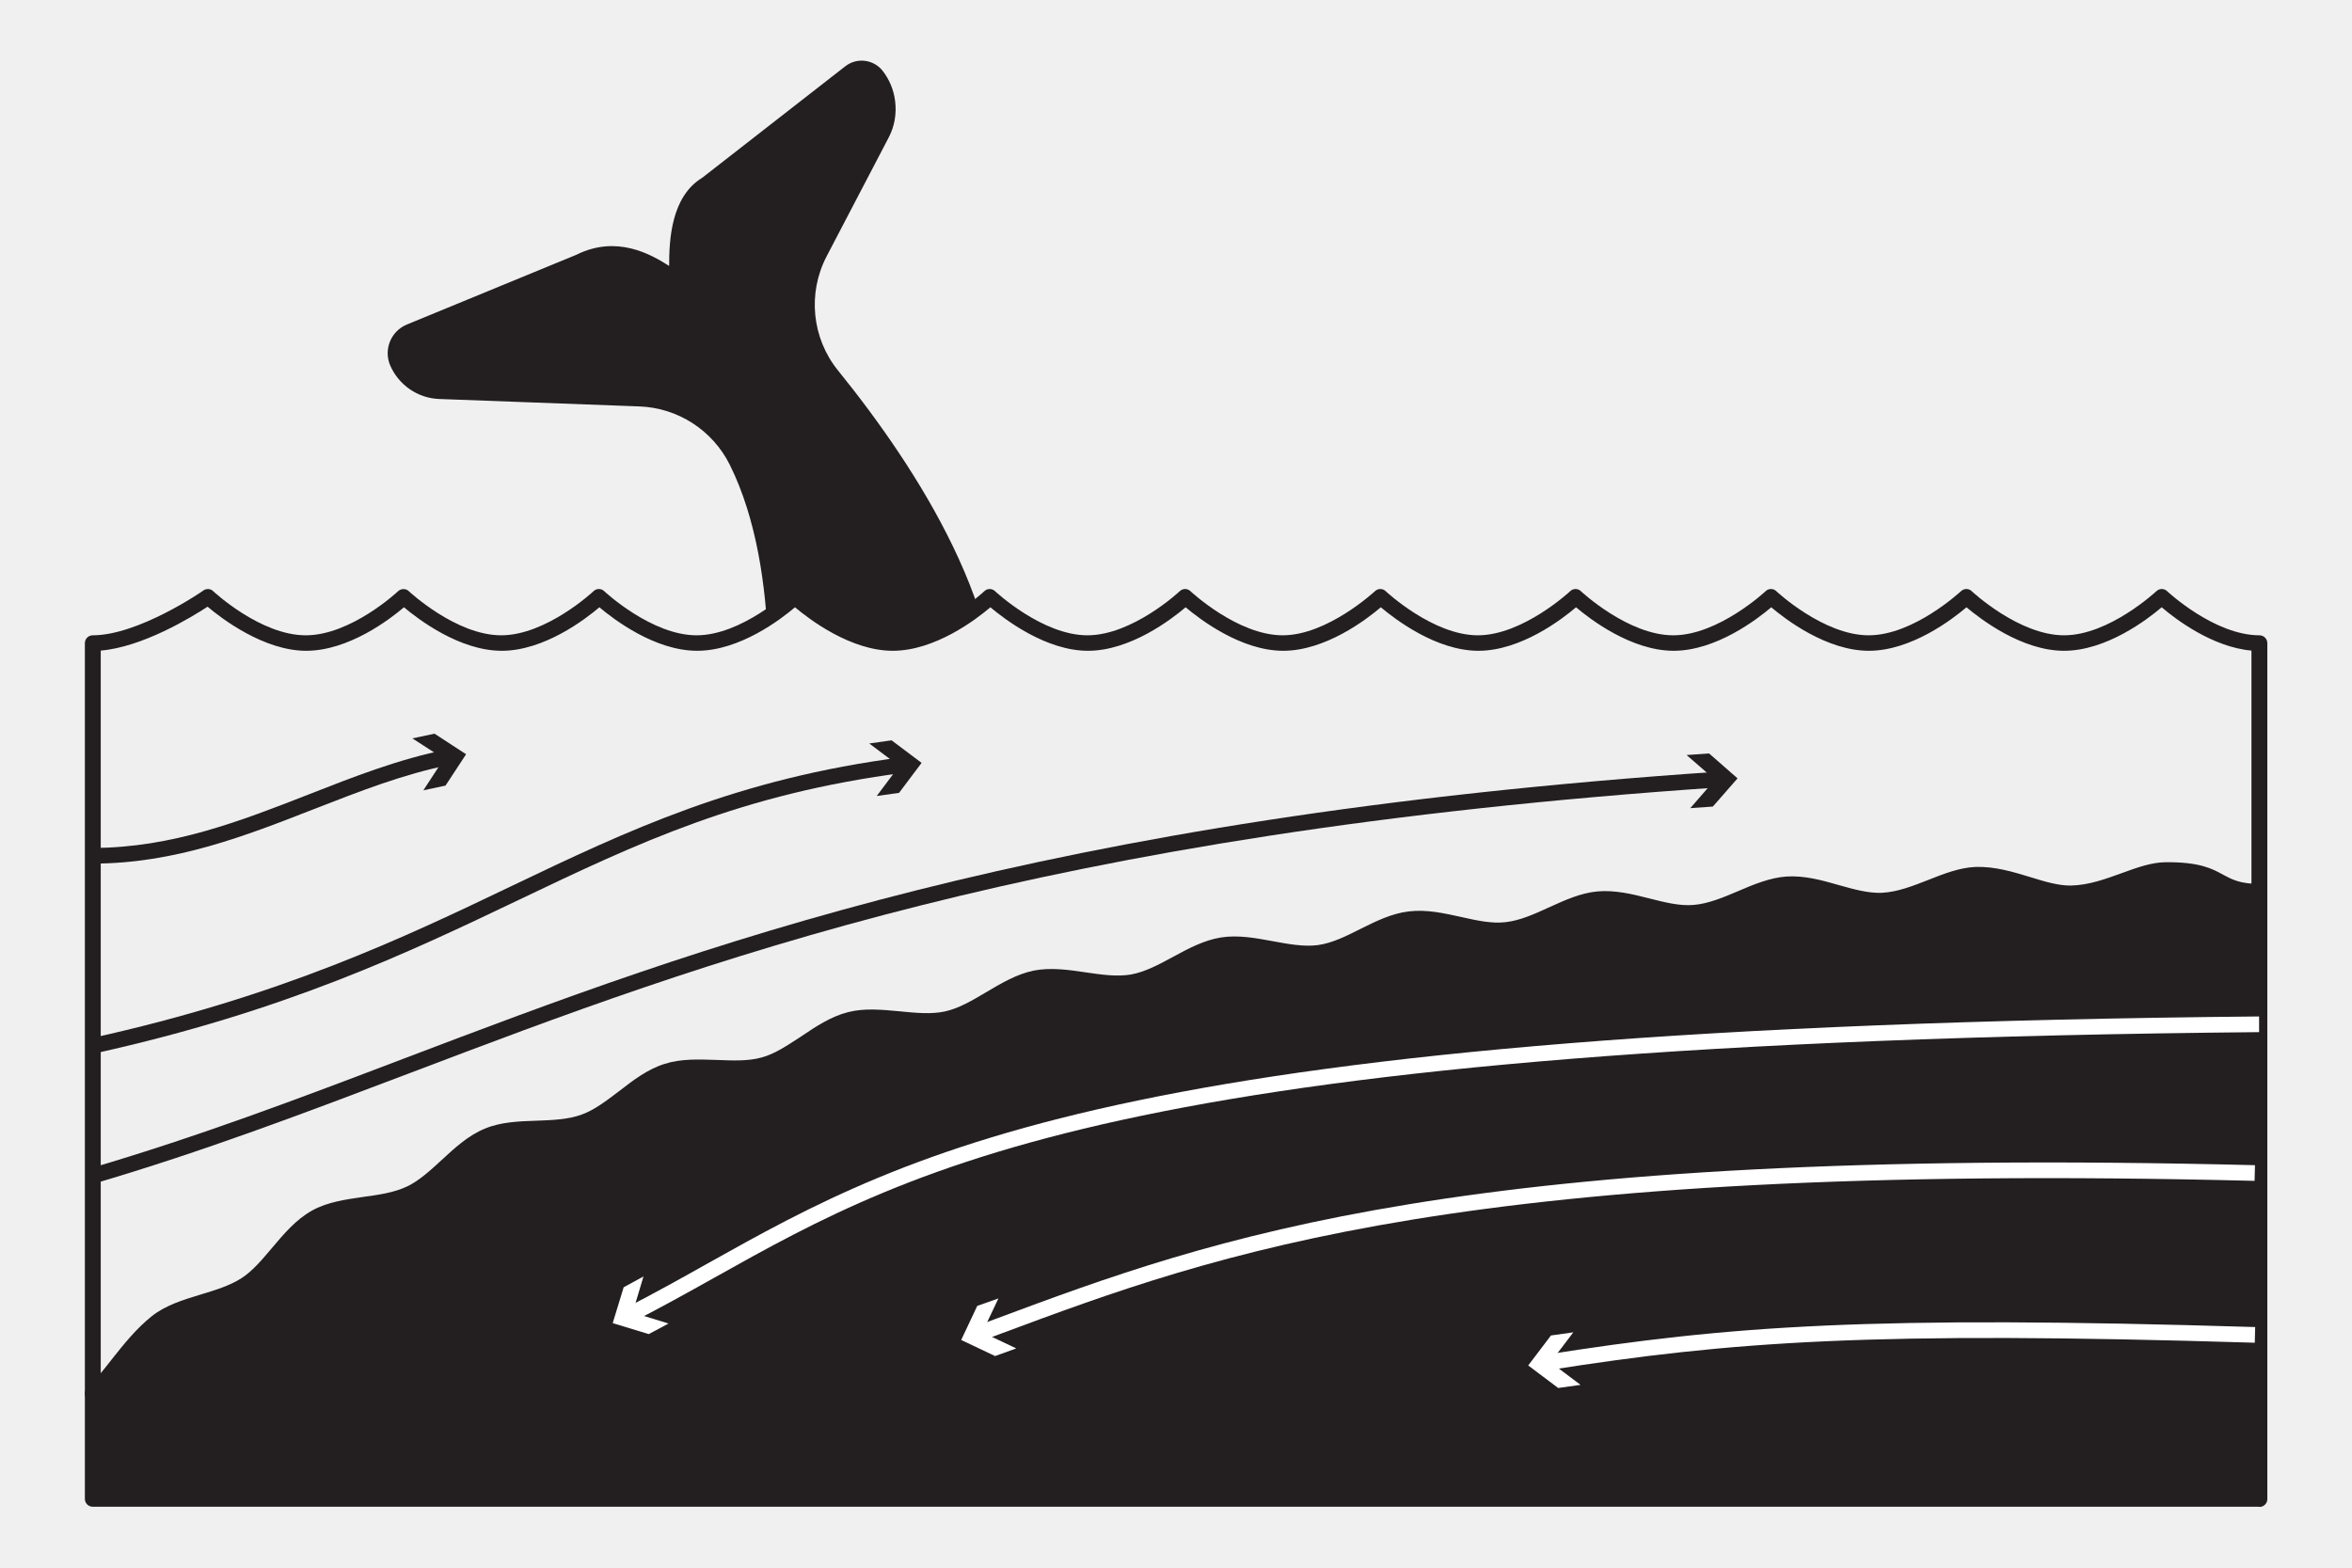
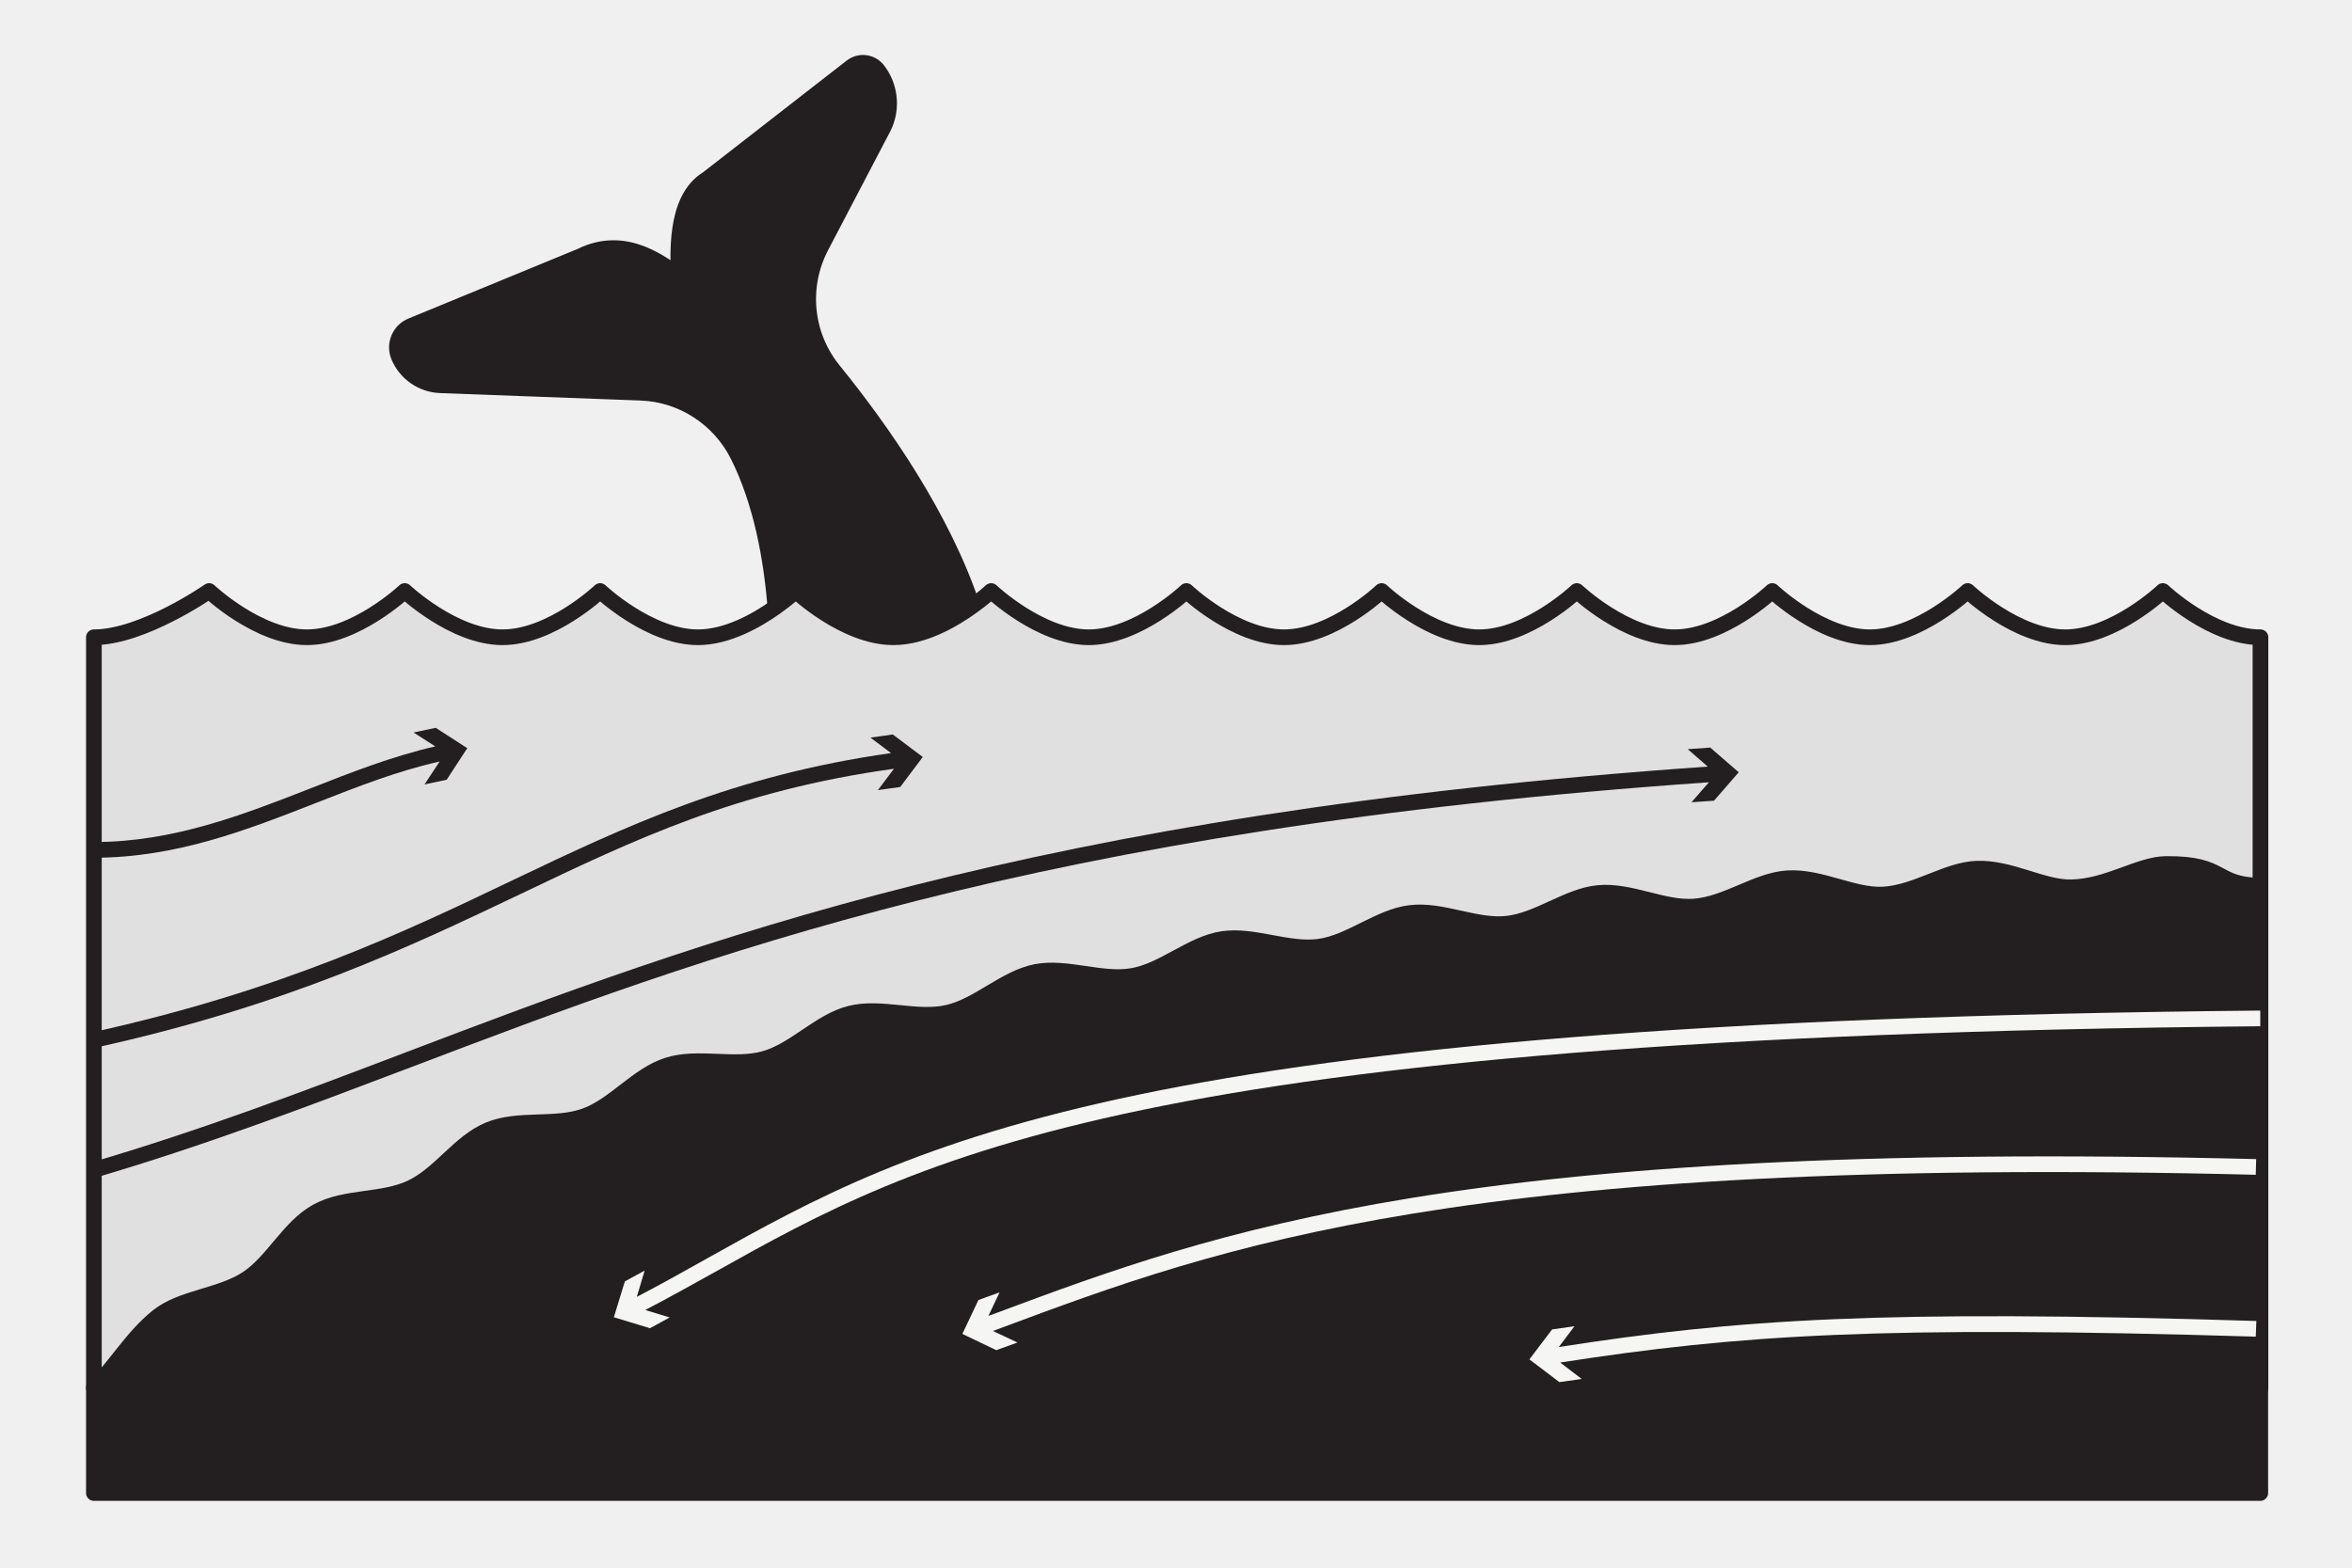
<svg xmlns="http://www.w3.org/2000/svg" id="region_illustration" data-name="region illustration" viewBox="0 0 120 80">
  <defs>
    <style>
      .cls-1 {
+         fill: #f5f5f3;
+       }
+ 
+       .cls-2, .cls-3 {
        fill: #231f20;
      }

-       .cls-2 {
-         fill: #efefef;
+       .cls-3, .cls-4 {
+         stroke: #231f20;
+         stroke-linecap: round;
+         stroke-linejoin: round;
+         stroke-width: .8px;
      }

-       .cls-3 {
-         fill: #fff;
+       .cls-4 {
+         fill: #e0e0e0;
      }
    </style>
  </defs>
-   <g id="current">
-     <g>
-       <path class="cls-1" d="M50.4,37.93l-10.97-.16s1.04-8.47-1.84-14.23c-.94-1.89-2.84-3.12-4.95-3.2l-10.22-.38c-.94-.03-1.78-.62-2.14-1.49-.25-.6.04-1.3.64-1.54l8.65-3.56c2.41-1.2,4.3.59,4.98.92.03-.84-.27-3.81,1.49-4.88l7.34-5.72c.42-.32,1.02-.25,1.34.16.31.4.5.87.56,1.35.07.55-.02,1.11-.29,1.62l-3.16,6.05c-1.06,2.03-.82,4.5.62,6.28,3.8,4.7,8.76,12.23,7.95,18.75Z" />
-       <path class="cls-1" d="M50.4,38.33h0l-10.97-.16c-.11,0-.22-.05-.3-.14-.07-.09-.11-.2-.1-.31.01-.08.99-8.42-1.8-14.01-.88-1.76-2.65-2.9-4.61-2.97l-10.22-.38c-1.09-.04-2.07-.72-2.5-1.73-.16-.39-.16-.82,0-1.21.16-.39.47-.7.86-.86l8.65-3.56c2.05-1.02,3.79-.03,4.73.57,0-1.3.09-3.53,1.69-4.5l7.3-5.69c.59-.46,1.44-.35,1.9.23.35.45.57.98.64,1.55.08.65-.03,1.29-.33,1.86l-3.16,6.05c-.99,1.89-.76,4.19.58,5.84,4.12,5.09,8.85,12.53,8.03,19.05-.03.2-.2.35-.4.35ZM39.87,37.38l10.17.14c.57-6.16-3.96-13.22-7.9-18.09-1.54-1.9-1.8-4.54-.66-6.72l3.16-6.05c.22-.43.31-.91.25-1.39-.05-.43-.22-.82-.48-1.16-.19-.24-.54-.28-.78-.09l-7.34,5.72c-1.38.84-1.35,3.07-1.34,4.14,0,.18,0,.32,0,.44,0,.14-.08.26-.19.33s-.26.08-.38.02c-.12-.06-.28-.16-.48-.29-.88-.57-2.34-1.53-4.15-.63l-8.67,3.57c-.19.08-.34.23-.42.43-.08.19-.08.4,0,.59.31.73,1.01,1.21,1.79,1.24l10.22.38c2.25.08,4.28,1.39,5.29,3.42,2.55,5.11,2.1,12.18,1.93,14.02Z" />
-     </g>
-     <g>
-       <path class="cls-2" d="M4.73,32.82c2.5,0,5.88-2.36,5.88-2.36,0,0,2.5,2.36,4.99,2.36,2.49,0,4.99-2.36,4.99-2.36,0,0,2.49,2.36,4.99,2.36,2.49,0,4.98-2.36,4.98-2.36,0,0,2.49,2.36,4.99,2.36s4.99-2.36,4.99-2.36c0,0,2.49,2.36,4.99,2.36,2.49,0,4.98-2.36,4.98-2.36,0,0,2.49,2.36,4.98,2.36,2.49,0,4.98-2.36,4.98-2.36,0,0,2.49,2.36,4.98,2.36s4.98-2.36,4.98-2.36c0,0,2.49,2.36,4.98,2.36,2.49,0,4.98-2.36,4.98-2.36,0,0,2.49,2.36,4.98,2.36,2.49,0,4.98-2.36,4.98-2.36,0,0,2.49,2.36,4.98,2.36,2.49,0,4.98-2.36,4.98-2.36,0,0,2.49,2.36,4.98,2.36,2.49,0,4.98-2.36,4.98-2.36,0,0,2.49,2.36,4.98,2.36v38.3s-110.54,0-110.54,0v-38.3Z" />
-       <path class="cls-1" d="M115.27,71.52H4.73c-.22,0-.4-.18-.4-.4v-38.3c0-.22.18-.4.4-.4,2.34,0,5.62-2.26,5.65-2.29.16-.11.37-.09.5.04.02.02,2.41,2.25,4.72,2.25s4.69-2.23,4.71-2.25c.15-.14.4-.15.55,0,.02.02,2.41,2.25,4.71,2.25s4.69-2.23,4.71-2.25c.15-.15.4-.15.55,0,.02.02,2.41,2.25,4.71,2.25s4.69-2.23,4.71-2.25c.15-.15.4-.15.55,0,.02.02,2.41,2.25,4.71,2.25s4.69-2.23,4.71-2.25c.15-.15.4-.15.55,0,.02.02,2.41,2.25,4.71,2.25s4.69-2.23,4.71-2.25c.15-.15.4-.15.55,0,.02.02,2.41,2.25,4.7,2.25s4.68-2.23,4.71-2.25c.15-.15.4-.15.55,0,.02.02,2.41,2.25,4.7,2.25s4.69-2.23,4.71-2.25c.15-.15.4-.15.55,0,.02.02,2.41,2.25,4.71,2.25s4.69-2.23,4.71-2.25c.15-.15.4-.15.55,0,.02.02,2.41,2.25,4.71,2.25s4.68-2.23,4.71-2.25c.15-.15.4-.15.55,0,.02.02,2.41,2.25,4.71,2.25s4.68-2.23,4.71-2.25c.15-.15.4-.15.55,0,.02.02,2.41,2.25,4.71,2.25.22,0,.4.18.4.4v38.3c0,.22-.18.4-.4.4ZM5.13,70.72h109.74v-37.52c-2.01-.18-3.89-1.62-4.58-2.21-.74.63-2.83,2.22-4.98,2.22s-4.24-1.6-4.98-2.22c-.74.63-2.83,2.22-4.98,2.22s-4.25-1.6-4.98-2.22c-.74.63-2.83,2.22-4.98,2.22s-4.25-1.6-4.98-2.22c-.74.63-2.83,2.22-4.98,2.22s-4.24-1.6-4.98-2.22c-.74.63-2.83,2.22-4.98,2.22s-4.24-1.6-4.98-2.22c-.74.63-2.83,2.22-4.98,2.22s-4.24-1.6-4.98-2.22c-.74.63-2.83,2.22-4.98,2.22s-4.25-1.6-4.99-2.22c-.74.63-2.83,2.22-4.99,2.22s-4.25-1.6-4.99-2.22c-.74.63-2.83,2.22-4.98,2.22s-4.25-1.6-4.99-2.22c-.74.63-2.83,2.22-4.99,2.22s-4.32-1.65-5.03-2.25c-.81.53-3.31,2.06-5.45,2.24v37.51Z" />
-     </g>
-     <g>
-       <path class="cls-1" d="M4.73,71.12c1.11-1.11,1.97-2.61,3.26-3.64,1.23-.98,3.19-1.03,4.56-1.93,1.32-.87,2.13-2.64,3.57-3.43s3.32-.51,4.8-1.21,2.46-2.34,3.97-2.96,3.37-.15,4.9-.7c1.5-.54,2.67-2.1,4.22-2.59s3.38.11,4.94-.33c1.54-.43,2.81-1.92,4.38-2.31,1.56-.39,3.38.32,4.95-.04,1.57-.35,2.92-1.76,4.5-2.08,1.58-.31,3.37.48,4.95.2,1.59-.28,3-1.64,4.58-1.88s3.35.61,4.94.39,3.06-1.53,4.64-1.72c1.62-.2,3.34.72,4.92.55,1.63-.17,3.12-1.43,4.69-1.57,1.64-.15,3.33.82,4.9.69,1.65-.13,3.18-1.34,4.73-1.44,1.67-.11,3.34.9,4.88.83,1.69-.09,3.25-1.26,4.77-1.32,1.74-.07,3.38.99,4.86.95,1.84-.04,3.44-1.17,4.8-1.19,3.07-.03,2.41,1.06,4.82,1.11v30.99s-110.53,0-110.53,0v-5.37Z" />
-       <path class="cls-1" d="M115.26,76.89H4.73c-.22,0-.4-.18-.4-.4v-5.37c0-.11.04-.21.12-.28.44-.44.84-.94,1.26-1.48.61-.77,1.24-1.56,2.03-2.19.71-.57,1.62-.84,2.5-1.11.73-.22,1.49-.45,2.09-.84.57-.37,1.04-.94,1.55-1.54.6-.71,1.22-1.45,2.05-1.91.78-.43,1.7-.56,2.6-.69.81-.11,1.57-.22,2.23-.53.63-.3,1.18-.81,1.77-1.35.67-.62,1.36-1.26,2.22-1.61.82-.34,1.74-.37,2.63-.4.82-.03,1.6-.06,2.29-.31.67-.24,1.27-.71,1.92-1.2.71-.55,1.45-1.12,2.32-1.39.84-.27,1.76-.23,2.65-.2.83.03,1.61.07,2.31-.13.69-.19,1.33-.63,2.02-1.08.74-.5,1.51-1.01,2.38-1.23.86-.22,1.77-.12,2.65-.04.82.08,1.6.16,2.31,0,.71-.16,1.38-.56,2.09-.98.76-.45,1.55-.92,2.42-1.1.87-.17,1.78-.04,2.65.09.82.12,1.59.23,2.31.11.72-.13,1.41-.5,2.15-.9.77-.42,1.57-.85,2.44-.99.88-.14,1.78.03,2.65.19.81.15,1.58.29,2.29.2.73-.1,1.44-.45,2.19-.83.78-.39,1.59-.79,2.46-.89.89-.11,1.79.09,2.65.28.8.18,1.56.35,2.27.27.75-.08,1.47-.41,2.24-.76.79-.36,1.6-.73,2.46-.81.9-.08,1.8.14,2.66.36.79.2,1.54.39,2.24.33.76-.06,1.54-.39,2.29-.71.79-.34,1.61-.68,2.45-.74.93-.06,1.82.19,2.69.44.78.22,1.51.42,2.19.39.8-.04,1.6-.36,2.37-.66.78-.31,1.6-.63,2.41-.66.98-.03,1.9.25,2.79.52.74.23,1.44.44,2.07.43.92-.02,1.78-.34,2.61-.64.77-.28,1.49-.54,2.2-.55,1.75-.02,2.4.33,2.96.64.45.24.84.46,1.86.47.22,0,.39.18.39.4v30.99c0,.22-.18.4-.4.4ZM5.13,76.09h109.73v-30.21c-.94-.07-1.39-.31-1.84-.55-.53-.29-1.03-.55-2.58-.54-.57,0-1.23.25-1.93.5-.85.31-1.82.66-2.86.69-.77.02-1.52-.22-2.33-.47-.82-.25-1.67-.52-2.52-.49-.68.03-1.39.31-2.15.6-.83.33-1.69.67-2.62.71-.82.04-1.65-.19-2.45-.42-.8-.23-1.64-.46-2.43-.41-.71.04-1.43.35-2.19.67-.81.34-1.65.7-2.54.77-.83.06-1.68-.15-2.5-.36-.8-.2-1.63-.41-2.4-.34-.72.07-1.44.4-2.2.74-.79.36-1.61.74-2.49.83-.84.09-1.7-.1-2.53-.28-.84-.19-1.63-.36-2.39-.27-.73.09-1.44.44-2.2.82-.77.38-1.58.78-2.44.9-.84.12-1.71-.04-2.55-.2-.84-.16-1.64-.31-2.38-.19-.73.12-1.44.5-2.18.9-.76.41-1.54.83-2.39.98-.84.15-1.72.02-2.56-.1-.85-.12-1.64-.24-2.38-.1-.74.15-1.43.56-2.16,1-.73.44-1.49.89-2.33,1.08-.84.19-1.72.1-2.57.02-.85-.08-1.65-.16-2.38.02-.74.18-1.41.64-2.13,1.12-.7.47-1.43.96-2.25,1.19-.82.23-1.71.2-2.56.16-.86-.03-1.66-.07-2.37.16-.73.23-1.38.73-2.07,1.27-.66.51-1.35,1.04-2.13,1.32-.8.29-1.68.32-2.53.35-.86.03-1.67.06-2.36.34-.72.3-1.33.86-1.98,1.46-.61.56-1.23,1.14-1.97,1.49-.77.36-1.63.49-2.46.6-.86.12-1.67.24-2.32.6-.7.39-1.24,1.04-1.82,1.72-.52.62-1.05,1.26-1.72,1.7-.7.46-1.51.7-2.3.94-.84.25-1.64.49-2.23.97-.72.57-1.32,1.33-1.9,2.06-.38.48-.78.98-1.21,1.43v4.81Z" />
-     </g>
-     <g>
-       <path class="cls-1" d="M4.73,60.42l-.22-.77c5.59-1.64,10.71-3.58,16.12-5.64,15.14-5.75,32.29-12.27,67.04-14.63l.05.8c-34.63,2.35-51.72,8.85-66.81,14.58-5.43,2.06-10.56,4.01-16.18,5.66Z" />
-       <polygon class="cls-1" points="86.24 41.24 87.5 39.79 86.05 38.53 87.2 38.45 88.65 39.72 87.39 41.16 86.24 41.24" />
-     </g>
-     <g>
-       <path class="cls-1" d="M4.82,53.76l-.17-.78c9.66-2.13,15.93-5.12,21.46-7.77,5.9-2.82,11.47-5.48,19.95-6.57l.1.79c-8.35,1.08-13.62,3.59-19.71,6.5-5.57,2.66-11.89,5.68-21.64,7.83Z" />
-       <polygon class="cls-1" points="44.35 37.94 45.88 39.09 44.73 40.62 45.87 40.46 47.02 38.93 45.49 37.78 44.35 37.94" />
-     </g>
-     <g>
-       <path class="cls-1" d="M4.73,44.07v-.8c4.05,0,7.59-1.39,11.02-2.73,2.27-.89,4.61-1.81,7.04-2.29l.16.78c-2.36.47-4.57,1.34-6.91,2.25-3.5,1.37-7.12,2.79-11.31,2.79Z" />
-       <polygon class="cls-1" points="21.04 37.68 22.65 38.72 21.6 40.33 22.73 40.09 23.78 38.49 22.17 37.44 21.04 37.68" />
-     </g>
-     <g>
-       <path class="cls-3" d="M32.26,67.47l-.36-.71c1.44-.74,2.81-1.5,4.14-2.25,10.63-5.95,21.63-12.1,79.22-12.64v.8c-57.38.54-68.29,6.64-78.83,12.54-1.34.75-2.72,1.52-4.17,2.26Z" />
-       <polygon class="cls-3" points="32.83 65.14 32.28 66.98 34.11 67.54 33.1 68.08 31.26 67.52 31.82 65.69 32.83 65.14" />
-     </g>
-     <g>
-       <path class="cls-3" d="M50.03,68.44l-.28-.75,1.03-.38c11.14-4.15,23.77-8.86,64.27-7.85l-.02.8c-40.34-1.01-52.9,3.68-63.97,7.8l-1.03.38Z" />
-       <polygon class="cls-3" points="50.94 66.26 50.12 67.99 51.85 68.81 50.77 69.2 49.04 68.38 49.86 66.64 50.94 66.26" />
-     </g>
-     <g>
-       <path class="cls-3" d="M78.93,69.93l-.12-.79c9.46-1.49,16.58-2.02,36.25-1.42l-.02.8c-19.6-.6-26.69-.07-36.1,1.41Z" />
-       <polygon class="cls-3" points="80.27 67.99 79.11 69.52 80.64 70.67 79.5 70.83 77.97 69.68 79.13 68.15 80.27 67.99" />
-     </g>
-   </g>
+   <path class="cls-3" d="M49.61,30.93c-.95.69-2.49,1.59-4.03,1.59-2.49,0-4.98-2.36-4.98-2.36,0,0-.4.38-1.04.83-.2-2.52-.72-5.37-1.91-7.75-.95-1.89-2.84-3.12-4.95-3.2l-10.22-.38c-.94-.03-1.78-.61-2.14-1.48-.25-.6.04-1.3.64-1.55l8.65-3.56c2.41-1.2,4.3.59,4.98.93.03-.84-.27-3.81,1.49-4.88l7.34-5.71c.42-.33,1.02-.25,1.34.16.31.4.5.87.56,1.35.07.55-.02,1.12-.29,1.63l-3.16,6.04c-1.06,2.04-.82,4.5.62,6.29,2.54,3.13,5.59,7.53,7.1,12.05Z" />
+   <path class="cls-4" d="M115.33,32.52v38.3H4.79v-38.3c2.5,0,5.88-2.36,5.88-2.36,0,0,2.5,2.36,4.99,2.36s4.99-2.36,4.99-2.36c0,0,2.5,2.36,4.99,2.36s4.98-2.36,4.98-2.36c0,0,2.5,2.36,4.99,2.36,1.49,0,2.99-.85,3.95-1.53.64-.45,1.04-.83,1.04-.83,0,0,2.49,2.36,4.98,2.36,1.54,0,3.08-.9,4.03-1.59.59-.42.96-.77.96-.77,0,0,2.49,2.36,4.98,2.36s4.98-2.36,4.98-2.36c0,0,2.49,2.36,4.98,2.36s4.98-2.36,4.98-2.36c0,0,2.49,2.36,4.98,2.36s4.98-2.36,4.98-2.36c0,0,2.5,2.36,4.99,2.36s4.98-2.36,4.98-2.36c0,0,2.49,2.36,4.98,2.36s4.99-2.36,4.99-2.36c0,0,2.49,2.36,4.98,2.36s4.98-2.36,4.98-2.36c0,0,2.49,2.36,4.98,2.36Z" />
+   <path class="cls-3" d="M4.79,70.82c1.11-1.11,1.97-2.61,3.26-3.64,1.23-.98,3.19-1.03,4.56-1.93,1.32-.87,2.13-2.64,3.57-3.43s3.32-.51,4.8-1.21,2.46-2.34,3.97-2.96,3.37-.15,4.9-.7c1.5-.54,2.67-2.1,4.22-2.59s3.38.11,4.94-.33c1.54-.43,2.81-1.92,4.38-2.31,1.56-.39,3.38.32,4.95-.04,1.57-.35,2.92-1.76,4.5-2.08,1.58-.31,3.37.48,4.95.2,1.59-.28,3-1.64,4.58-1.88s3.35.61,4.94.39,3.06-1.53,4.64-1.72c1.62-.2,3.34.72,4.92.55,1.63-.17,3.12-1.43,4.69-1.57,1.64-.15,3.33.82,4.9.69,1.65-.13,3.18-1.34,4.73-1.44,1.67-.11,3.34.9,4.88.83,1.69-.09,3.25-1.26,4.77-1.32,1.74-.07,3.38.99,4.86.95,1.84-.04,3.44-1.17,4.8-1.19,3.07-.03,2.41,1.06,4.82,1.11v30.99s-110.53,0-110.53,0v-5.37Z" />
+   <path class="cls-2" d="M88.71,39.41l-1.26,1.45-1.15.08.89-1.02c-34.24,2.38-51.23,8.84-66.22,14.54-5.43,2.06-10.56,4.01-16.18,5.66l-.23-.77c5.6-1.64,10.71-3.58,16.12-5.64,15.05-5.72,32.1-12.2,66.45-14.59l-1.02-.89,1.15-.08,1.45,1.26Z" />
+   <path class="cls-2" d="M47.08,38.63l-1.15,1.53-1.14.16.82-1.09c-8,1.11-13.15,3.57-19.09,6.41-5.58,2.66-11.89,5.67-21.64,7.82l-.17-.78c9.65-2.13,15.93-5.12,21.46-7.77,5.75-2.74,11.18-5.33,19.29-6.48l-1.05-.79,1.14-.16,1.53,1.15Z" />
+   <path class="cls-2" d="M23.84,38.18l-1.05,1.61-1.13.24.77-1.17c-2.14.48-4.18,1.28-6.32,2.12-3.5,1.37-7.12,2.79-11.32,2.79v-.8c4.05,0,7.6-1.39,11.03-2.73,2.06-.81,4.19-1.65,6.39-2.15l-1.11-.71,1.13-.24,1.61,1.04Z" />
+   <path class="cls-1" d="M115.32,51.57v.8c-57.39.54-68.29,6.64-78.84,12.54-1.15.64-2.33,1.3-3.56,1.94l1.25.38-1.01.55-1.84-.56.56-1.83,1.01-.55-.4,1.34c1.25-.65,2.44-1.32,3.6-1.97,10.64-5.95,21.63-12.1,79.23-12.64Z" />
+   <path class="cls-1" d="M115.11,59.15l-.02.8c-40.34-1.01-52.89,3.67-63.97,7.8l-.46.17,1.25.59-1.08.39-1.73-.83.82-1.73,1.08-.39-.57,1.2.41-.15c11.14-4.15,23.78-8.86,64.27-7.85Z" />
+   <path class="cls-1" d="M115.12,67.41l-.03.8c-19.17-.58-26.38-.09-35.49,1.32l1.1.84-1.14.16-1.53-1.16,1.16-1.53,1.14-.16-.8,1.06c9.14-1.42,16.38-1.92,35.59-1.33Z" />
</svg>
